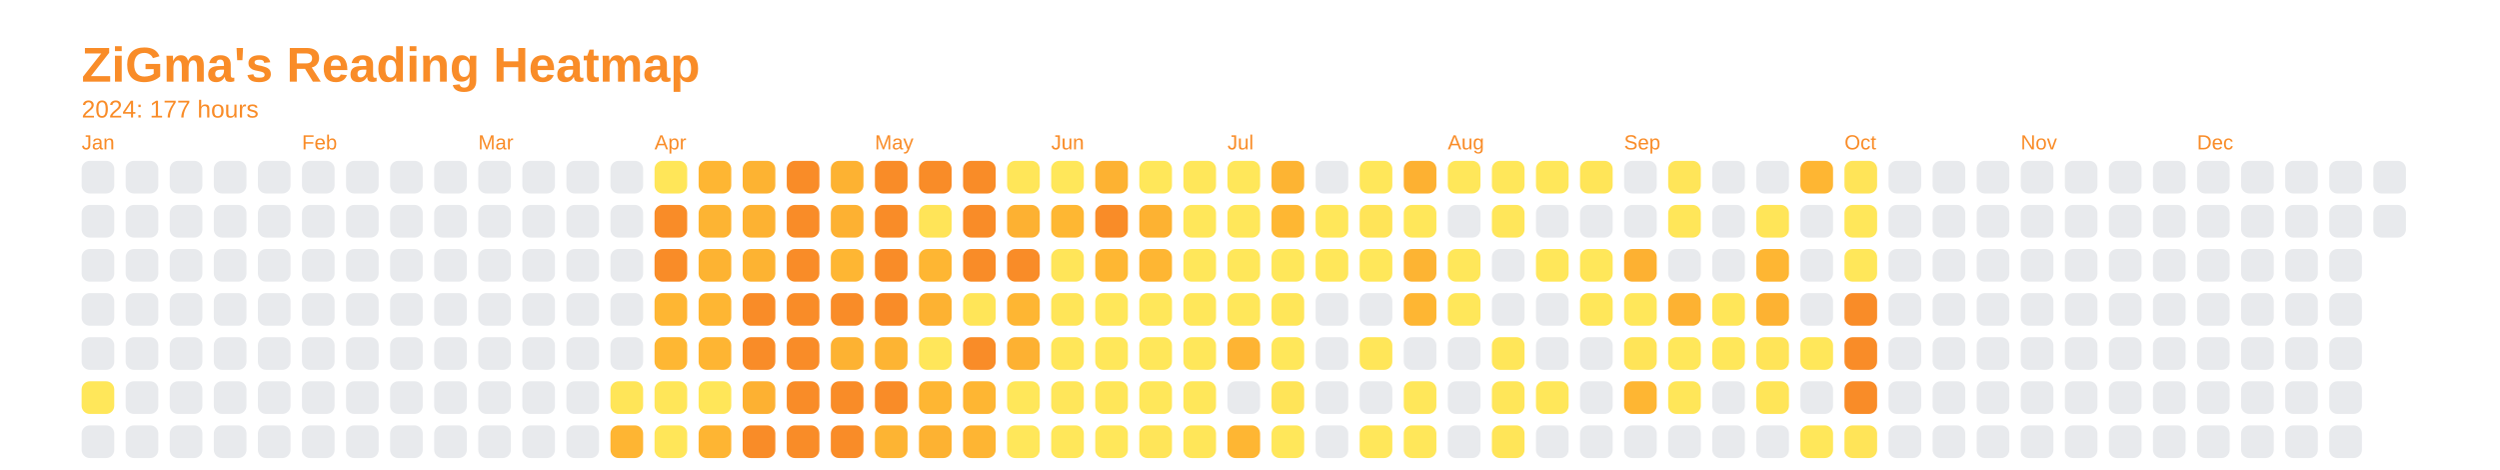
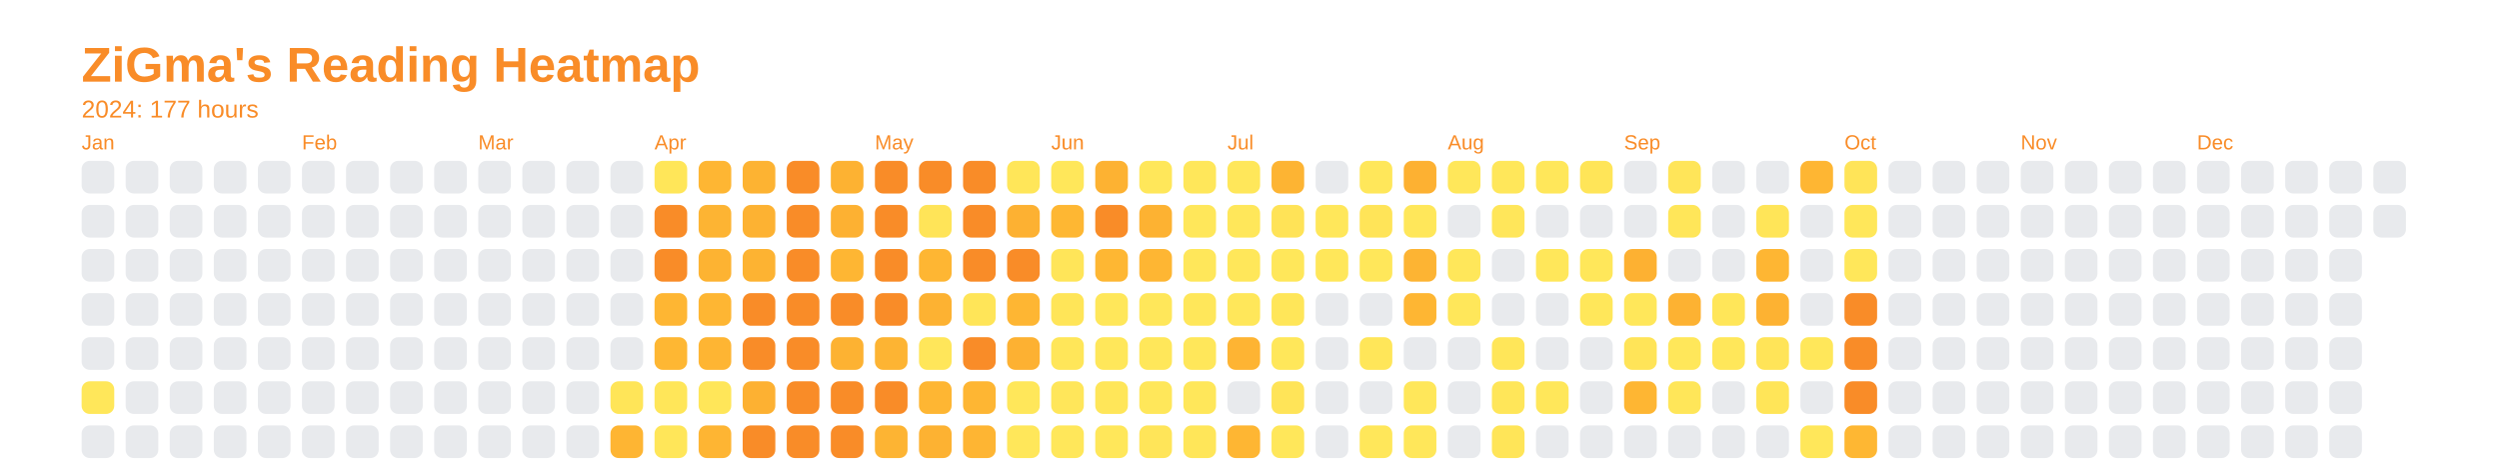
<svg xmlns="http://www.w3.org/2000/svg" baseProfile="full" height="57.5mm" version="1.1" viewBox="0,0,306.2,57.5" width="306.2mm">
  <defs />
  <rect fill="none" height="57.5" width="306.2" x="0" y="0" />
  <text fill="#f98c28" style="font-size:6px; font-family:Arial; font-weight:bold;" x="10" y="10">ZiGma's Reading Heatmap</text>
  <text fill="#f98c28" style="font-size:3px; font-family:Arial;" x="10" y="14.4">2024: 177 hours</text>
  <text fill="#f98c28" style="font-size:2.5px; font-family:Arial" x="10" y="18.3">Jan</text>
  <rect fill="#e8eaed" height="4" rx="1" ry="1" width="4" x="10" y="19.7" />
  <rect fill="#e8eaed" height="4" rx="1" ry="1" width="4" x="10" y="25.1" />
  <rect fill="#e8eaed" height="4" rx="1" ry="1" width="4" x="10" y="30.5" />
  <rect fill="#e8eaed" height="4" rx="1" ry="1" width="4" x="10" y="35.9" />
  <rect fill="#e8eaed" height="4" rx="1" ry="1" width="4" x="10" y="41.3" />
  <rect fill="#ffe75a" height="4" rx="1" ry="1" width="4" x="10" y="46.7" />
  <rect fill="#e8eaed" height="4" rx="1" ry="1" width="4" x="10" y="52.1" />
  <rect fill="#e8eaed" height="4" rx="1" ry="1" width="4" x="15.4" y="19.7" />
  <rect fill="#e8eaed" height="4" rx="1" ry="1" width="4" x="15.4" y="25.1" />
  <rect fill="#e8eaed" height="4" rx="1" ry="1" width="4" x="15.4" y="30.5" />
  <rect fill="#e8eaed" height="4" rx="1" ry="1" width="4" x="15.4" y="35.9" />
  <rect fill="#e8eaed" height="4" rx="1" ry="1" width="4" x="15.4" y="41.3" />
  <rect fill="#e8eaed" height="4" rx="1" ry="1" width="4" x="15.4" y="46.7" />
  <rect fill="#e8eaed" height="4" rx="1" ry="1" width="4" x="15.4" y="52.1" />
  <rect fill="#e8eaed" height="4" rx="1" ry="1" width="4" x="20.8" y="19.7" />
  <rect fill="#e8eaed" height="4" rx="1" ry="1" width="4" x="20.8" y="25.1" />
  <rect fill="#e8eaed" height="4" rx="1" ry="1" width="4" x="20.8" y="30.5" />
  <rect fill="#e8eaed" height="4" rx="1" ry="1" width="4" x="20.8" y="35.9" />
  <rect fill="#e8eaed" height="4" rx="1" ry="1" width="4" x="20.8" y="41.3" />
  <rect fill="#e8eaed" height="4" rx="1" ry="1" width="4" x="20.8" y="46.7" />
  <rect fill="#e8eaed" height="4" rx="1" ry="1" width="4" x="20.8" y="52.1" />
  <rect fill="#e8eaed" height="4" rx="1" ry="1" width="4" x="26.2" y="19.7" />
  <rect fill="#e8eaed" height="4" rx="1" ry="1" width="4" x="26.2" y="25.1" />
  <rect fill="#e8eaed" height="4" rx="1" ry="1" width="4" x="26.2" y="30.5" />
  <rect fill="#e8eaed" height="4" rx="1" ry="1" width="4" x="26.2" y="35.9" />
  <rect fill="#e8eaed" height="4" rx="1" ry="1" width="4" x="26.2" y="41.3" />
  <rect fill="#e8eaed" height="4" rx="1" ry="1" width="4" x="26.2" y="46.7" />
  <rect fill="#e8eaed" height="4" rx="1" ry="1" width="4" x="26.2" y="52.1" />
  <rect fill="#e8eaed" height="4" rx="1" ry="1" width="4" x="31.6" y="19.7" />
  <rect fill="#e8eaed" height="4" rx="1" ry="1" width="4" x="31.6" y="25.1" />
  <rect fill="#e8eaed" height="4" rx="1" ry="1" width="4" x="31.6" y="30.5" />
  <rect fill="#e8eaed" height="4" rx="1" ry="1" width="4" x="31.6" y="35.9" />
  <rect fill="#e8eaed" height="4" rx="1" ry="1" width="4" x="31.6" y="41.3" />
  <rect fill="#e8eaed" height="4" rx="1" ry="1" width="4" x="31.6" y="46.7" />
  <rect fill="#e8eaed" height="4" rx="1" ry="1" width="4" x="31.6" y="52.1" />
  <text fill="#f98c28" style="font-size:2.5px; font-family:Arial" x="37.0" y="18.3">Feb</text>
  <rect fill="#e8eaed" height="4" rx="1" ry="1" width="4" x="37.0" y="19.7" />
  <rect fill="#e8eaed" height="4" rx="1" ry="1" width="4" x="37.0" y="25.1" />
  <rect fill="#e8eaed" height="4" rx="1" ry="1" width="4" x="37.0" y="30.5" />
  <rect fill="#e8eaed" height="4" rx="1" ry="1" width="4" x="37.0" y="35.9" />
  <rect fill="#e8eaed" height="4" rx="1" ry="1" width="4" x="37.0" y="41.3" />
  <rect fill="#e8eaed" height="4" rx="1" ry="1" width="4" x="37.0" y="46.7" />
  <rect fill="#e8eaed" height="4" rx="1" ry="1" width="4" x="37.0" y="52.1" />
  <rect fill="#e8eaed" height="4" rx="1" ry="1" width="4" x="42.4" y="19.7" />
  <rect fill="#e8eaed" height="4" rx="1" ry="1" width="4" x="42.4" y="25.1" />
  <rect fill="#e8eaed" height="4" rx="1" ry="1" width="4" x="42.4" y="30.5" />
  <rect fill="#e8eaed" height="4" rx="1" ry="1" width="4" x="42.4" y="35.9" />
  <rect fill="#e8eaed" height="4" rx="1" ry="1" width="4" x="42.4" y="41.3" />
  <rect fill="#e8eaed" height="4" rx="1" ry="1" width="4" x="42.4" y="46.7" />
  <rect fill="#e8eaed" height="4" rx="1" ry="1" width="4" x="42.4" y="52.1" />
  <rect fill="#e8eaed" height="4" rx="1" ry="1" width="4" x="47.8" y="19.7" />
  <rect fill="#e8eaed" height="4" rx="1" ry="1" width="4" x="47.8" y="25.1" />
  <rect fill="#e8eaed" height="4" rx="1" ry="1" width="4" x="47.8" y="30.5" />
  <rect fill="#e8eaed" height="4" rx="1" ry="1" width="4" x="47.8" y="35.9" />
  <rect fill="#e8eaed" height="4" rx="1" ry="1" width="4" x="47.8" y="41.3" />
  <rect fill="#e8eaed" height="4" rx="1" ry="1" width="4" x="47.8" y="46.7" />
  <rect fill="#e8eaed" height="4" rx="1" ry="1" width="4" x="47.8" y="52.1" />
  <rect fill="#e8eaed" height="4" rx="1" ry="1" width="4" x="53.2" y="19.7" />
  <rect fill="#e8eaed" height="4" rx="1" ry="1" width="4" x="53.2" y="25.1" />
  <rect fill="#e8eaed" height="4" rx="1" ry="1" width="4" x="53.2" y="30.5" />
  <rect fill="#e8eaed" height="4" rx="1" ry="1" width="4" x="53.2" y="35.9" />
  <rect fill="#e8eaed" height="4" rx="1" ry="1" width="4" x="53.2" y="41.3" />
  <rect fill="#e8eaed" height="4" rx="1" ry="1" width="4" x="53.2" y="46.7" />
  <rect fill="#e8eaed" height="4" rx="1" ry="1" width="4" x="53.2" y="52.1" />
  <text fill="#f98c28" style="font-size:2.5px; font-family:Arial" x="58.6" y="18.3">Mar</text>
  <rect fill="#e8eaed" height="4" rx="1" ry="1" width="4" x="58.6" y="19.7" />
  <rect fill="#e8eaed" height="4" rx="1" ry="1" width="4" x="58.6" y="25.1" />
  <rect fill="#e8eaed" height="4" rx="1" ry="1" width="4" x="58.6" y="30.5" />
  <rect fill="#e8eaed" height="4" rx="1" ry="1" width="4" x="58.6" y="35.9" />
  <rect fill="#e8eaed" height="4" rx="1" ry="1" width="4" x="58.6" y="41.3" />
  <rect fill="#e8eaed" height="4" rx="1" ry="1" width="4" x="58.6" y="46.7" />
  <rect fill="#e8eaed" height="4" rx="1" ry="1" width="4" x="58.6" y="52.1" />
  <rect fill="#e8eaed" height="4" rx="1" ry="1" width="4" x="64" y="19.7" />
  <rect fill="#e8eaed" height="4" rx="1" ry="1" width="4" x="64" y="25.1" />
  <rect fill="#e8eaed" height="4" rx="1" ry="1" width="4" x="64" y="30.5" />
  <rect fill="#e8eaed" height="4" rx="1" ry="1" width="4" x="64" y="35.9" />
  <rect fill="#e8eaed" height="4" rx="1" ry="1" width="4" x="64" y="41.3" />
  <rect fill="#e8eaed" height="4" rx="1" ry="1" width="4" x="64" y="46.7" />
  <rect fill="#e8eaed" height="4" rx="1" ry="1" width="4" x="64" y="52.1" />
  <rect fill="#e8eaed" height="4" rx="1" ry="1" width="4" x="69.4" y="19.7" />
  <rect fill="#e8eaed" height="4" rx="1" ry="1" width="4" x="69.4" y="25.1" />
  <rect fill="#e8eaed" height="4" rx="1" ry="1" width="4" x="69.4" y="30.5" />
  <rect fill="#e8eaed" height="4" rx="1" ry="1" width="4" x="69.4" y="35.9" />
  <rect fill="#e8eaed" height="4" rx="1" ry="1" width="4" x="69.4" y="41.3" />
  <rect fill="#e8eaed" height="4" rx="1" ry="1" width="4" x="69.4" y="46.7" />
  <rect fill="#e8eaed" height="4" rx="1" ry="1" width="4" x="69.4" y="52.1" />
  <rect fill="#e8eaed" height="4" rx="1" ry="1" width="4" x="74.8" y="19.7" />
  <rect fill="#e8eaed" height="4" rx="1" ry="1" width="4" x="74.8" y="25.1" />
  <rect fill="#e8eaed" height="4" rx="1" ry="1" width="4" x="74.8" y="30.5" />
  <rect fill="#e8eaed" height="4" rx="1" ry="1" width="4" x="74.8" y="35.9" />
  <rect fill="#e8eaed" height="4" rx="1" ry="1" width="4" x="74.8" y="41.3" />
  <rect fill="#ffe558" height="4" rx="1" ry="1" width="4" x="74.8" y="46.7" />
  <rect fill="#feb533" height="4" rx="1" ry="1" width="4" x="74.8" y="52.1" />
  <text fill="#f98c28" style="font-size:2.5px; font-family:Arial" x="80.2" y="18.3">Apr</text>
  <rect fill="#ffe659" height="4" rx="1" ry="1" width="4" x="80.2" y="19.7" />
  <rect fill="#f98c28" height="4" rx="1" ry="1" width="4" x="80.2" y="25.1" />
  <rect fill="#f98c28" height="4" rx="1" ry="1" width="4" x="80.2" y="30.5" />
  <rect fill="#feb633" height="4" rx="1" ry="1" width="4" x="80.2" y="35.9" />
  <rect fill="#feb733" height="4" rx="1" ry="1" width="4" x="80.2" y="41.3" />
  <rect fill="#ffe659" height="4" rx="1" ry="1" width="4" x="80.2" y="46.7" />
  <rect fill="#ffe659" height="4" rx="1" ry="1" width="4" x="80.2" y="52.1" />
  <rect fill="#feb633" height="4" rx="1" ry="1" width="4" x="85.6" y="19.7" />
  <rect fill="#fdb433" height="4" rx="1" ry="1" width="4" x="85.6" y="25.1" />
  <rect fill="#fdb332" height="4" rx="1" ry="1" width="4" x="85.6" y="30.5" />
  <rect fill="#feb633" height="4" rx="1" ry="1" width="4" x="85.6" y="35.9" />
  <rect fill="#feb533" height="4" rx="1" ry="1" width="4" x="85.6" y="41.3" />
  <rect fill="#ffe659" height="4" rx="1" ry="1" width="4" x="85.6" y="46.7" />
  <rect fill="#feb533" height="4" rx="1" ry="1" width="4" x="85.6" y="52.1" />
  <rect fill="#fdb332" height="4" rx="1" ry="1" width="4" x="91" y="19.7" />
  <rect fill="#fdb232" height="4" rx="1" ry="1" width="4" x="91" y="25.1" />
  <rect fill="#fdb332" height="4" rx="1" ry="1" width="4" x="91" y="30.5" />
  <rect fill="#f98c28" height="4" rx="1" ry="1" width="4" x="91" y="35.9" />
  <rect fill="#f98c28" height="4" rx="1" ry="1" width="4" x="91" y="41.3" />
  <rect fill="#fdb132" height="4" rx="1" ry="1" width="4" x="91" y="46.7" />
  <rect fill="#f98c28" height="4" rx="1" ry="1" width="4" x="91" y="52.1" />
  <rect fill="#f98c28" height="4" rx="1" ry="1" width="4" x="96.4" y="19.7" />
  <rect fill="#f98c28" height="4" rx="1" ry="1" width="4" x="96.4" y="25.1" />
  <rect fill="#f98c28" height="4" rx="1" ry="1" width="4" x="96.4" y="30.5" />
  <rect fill="#f98c28" height="4" rx="1" ry="1" width="4" x="96.4" y="35.9" />
  <rect fill="#f98c28" height="4" rx="1" ry="1" width="4" x="96.4" y="41.3" />
  <rect fill="#f98c28" height="4" rx="1" ry="1" width="4" x="96.4" y="46.7" />
  <rect fill="#f98c28" height="4" rx="1" ry="1" width="4" x="96.4" y="52.1" />
  <rect fill="#fdb232" height="4" rx="1" ry="1" width="4" x="101.8" y="19.7" />
  <rect fill="#fdb132" height="4" rx="1" ry="1" width="4" x="101.8" y="25.1" />
  <rect fill="#feb633" height="4" rx="1" ry="1" width="4" x="101.8" y="30.5" />
  <rect fill="#f98c28" height="4" rx="1" ry="1" width="4" x="101.8" y="35.9" />
  <rect fill="#fdb232" height="4" rx="1" ry="1" width="4" x="101.8" y="41.3" />
  <rect fill="#f98c28" height="4" rx="1" ry="1" width="4" x="101.8" y="46.7" />
  <rect fill="#f98c28" height="4" rx="1" ry="1" width="4" x="101.8" y="52.1" />
  <text fill="#f98c28" style="font-size:2.5px; font-family:Arial" x="107.2" y="18.3">May</text>
  <rect fill="#f98c28" height="4" rx="1" ry="1" width="4" x="107.2" y="19.7" />
  <rect fill="#f98c28" height="4" rx="1" ry="1" width="4" x="107.2" y="25.1" />
  <rect fill="#f98c28" height="4" rx="1" ry="1" width="4" x="107.2" y="30.5" />
  <rect fill="#f98c28" height="4" rx="1" ry="1" width="4" x="107.2" y="35.9" />
  <rect fill="#fdb433" height="4" rx="1" ry="1" width="4" x="107.2" y="41.3" />
  <rect fill="#f98c28" height="4" rx="1" ry="1" width="4" x="107.2" y="46.7" />
  <rect fill="#fdb433" height="4" rx="1" ry="1" width="4" x="107.2" y="52.1" />
  <rect fill="#f98c28" height="4" rx="1" ry="1" width="4" x="112.6" y="19.7" />
  <rect fill="#ffe458" height="4" rx="1" ry="1" width="4" x="112.6" y="25.1" />
  <rect fill="#feb633" height="4" rx="1" ry="1" width="4" x="112.6" y="30.5" />
  <rect fill="#fdb232" height="4" rx="1" ry="1" width="4" x="112.6" y="35.9" />
  <rect fill="#ffe65a" height="4" rx="1" ry="1" width="4" x="112.6" y="41.3" />
  <rect fill="#feb633" height="4" rx="1" ry="1" width="4" x="112.6" y="46.7" />
  <rect fill="#fdb232" height="4" rx="1" ry="1" width="4" x="112.6" y="52.1" />
  <rect fill="#f98c28" height="4" rx="1" ry="1" width="4" x="118" y="19.7" />
  <rect fill="#f98c28" height="4" rx="1" ry="1" width="4" x="118" y="25.1" />
  <rect fill="#f98c28" height="4" rx="1" ry="1" width="4" x="118" y="30.5" />
  <rect fill="#ffe558" height="4" rx="1" ry="1" width="4" x="118" y="35.9" />
  <rect fill="#f98c28" height="4" rx="1" ry="1" width="4" x="118" y="41.3" />
  <rect fill="#feb633" height="4" rx="1" ry="1" width="4" x="118" y="46.7" />
  <rect fill="#feb533" height="4" rx="1" ry="1" width="4" x="118" y="52.1" />
  <rect fill="#ffe659" height="4" rx="1" ry="1" width="4" x="123.4" y="19.7" />
  <rect fill="#fdb132" height="4" rx="1" ry="1" width="4" x="123.4" y="25.1" />
  <rect fill="#f98c28" height="4" rx="1" ry="1" width="4" x="123.4" y="30.5" />
  <rect fill="#feb633" height="4" rx="1" ry="1" width="4" x="123.4" y="35.9" />
  <rect fill="#fdb132" height="4" rx="1" ry="1" width="4" x="123.4" y="41.3" />
  <rect fill="#ffe75a" height="4" rx="1" ry="1" width="4" x="123.4" y="46.7" />
  <rect fill="#ffe75a" height="4" rx="1" ry="1" width="4" x="123.4" y="52.1" />
  <text fill="#f98c28" style="font-size:2.5px; font-family:Arial" x="128.8" y="18.3">Jun</text>
  <rect fill="#ffe75a" height="4" rx="1" ry="1" width="4" x="128.8" y="19.7" />
  <rect fill="#feb733" height="4" rx="1" ry="1" width="4" x="128.8" y="25.1" />
  <rect fill="#ffe559" height="4" rx="1" ry="1" width="4" x="128.8" y="30.5" />
  <rect fill="#ffe558" height="4" rx="1" ry="1" width="4" x="128.8" y="35.9" />
  <rect fill="#ffe659" height="4" rx="1" ry="1" width="4" x="128.8" y="41.3" />
  <rect fill="#ffe65a" height="4" rx="1" ry="1" width="4" x="128.8" y="46.7" />
  <rect fill="#ffe75a" height="4" rx="1" ry="1" width="4" x="128.8" y="52.1" />
  <rect fill="#fdb232" height="4" rx="1" ry="1" width="4" x="134.2" y="19.7" />
  <rect fill="#f98c28" height="4" rx="1" ry="1" width="4" x="134.2" y="25.1" />
  <rect fill="#feb733" height="4" rx="1" ry="1" width="4" x="134.2" y="30.5" />
  <rect fill="#ffe75a" height="4" rx="1" ry="1" width="4" x="134.2" y="35.9" />
  <rect fill="#ffe75a" height="4" rx="1" ry="1" width="4" x="134.2" y="41.3" />
  <rect fill="#ffe659" height="4" rx="1" ry="1" width="4" x="134.2" y="46.7" />
  <rect fill="#ffe75a" height="4" rx="1" ry="1" width="4" x="134.2" y="52.1" />
  <rect fill="#ffe75a" height="4" rx="1" ry="1" width="4" x="139.6" y="19.7" />
  <rect fill="#fdb232" height="4" rx="1" ry="1" width="4" x="139.6" y="25.1" />
  <rect fill="#feb633" height="4" rx="1" ry="1" width="4" x="139.6" y="30.5" />
  <rect fill="#ffe75a" height="4" rx="1" ry="1" width="4" x="139.6" y="35.9" />
  <rect fill="#ffe75a" height="4" rx="1" ry="1" width="4" x="139.6" y="41.3" />
  <rect fill="#ffe75a" height="4" rx="1" ry="1" width="4" x="139.6" y="46.7" />
  <rect fill="#ffe559" height="4" rx="1" ry="1" width="4" x="139.6" y="52.1" />
  <rect fill="#ffe75a" height="4" rx="1" ry="1" width="4" x="145" y="19.7" />
  <rect fill="#ffe75a" height="4" rx="1" ry="1" width="4" x="145" y="25.1" />
  <rect fill="#ffe75a" height="4" rx="1" ry="1" width="4" x="145" y="30.5" />
  <rect fill="#ffe75a" height="4" rx="1" ry="1" width="4" x="145" y="35.9" />
  <rect fill="#ffe75a" height="4" rx="1" ry="1" width="4" x="145" y="41.3" />
  <rect fill="#ffe75a" height="4" rx="1" ry="1" width="4" x="145" y="46.7" />
  <rect fill="#ffe659" height="4" rx="1" ry="1" width="4" x="145" y="52.1" />
  <text fill="#f98c28" style="font-size:2.5px; font-family:Arial" x="150.4" y="18.3">Jul</text>
  <rect fill="#ffe75a" height="4" rx="1" ry="1" width="4" x="150.4" y="19.7" />
  <rect fill="#ffe75a" height="4" rx="1" ry="1" width="4" x="150.4" y="25.1" />
  <rect fill="#ffe75a" height="4" rx="1" ry="1" width="4" x="150.4" y="30.5" />
  <rect fill="#ffe75a" height="4" rx="1" ry="1" width="4" x="150.4" y="35.9" />
  <rect fill="#feb433" height="4" rx="1" ry="1" width="4" x="150.4" y="41.3" />
  <rect fill="#e8eaed" height="4" rx="1" ry="1" width="4" x="150.4" y="46.7" />
  <rect fill="#feb633" height="4" rx="1" ry="1" width="4" x="150.4" y="52.1" />
  <rect fill="#fdb433" height="4" rx="1" ry="1" width="4" x="155.8" y="19.7" />
-   <rect fill="#feb733" height="4" rx="1" ry="1" width="4" x="155.8" y="25.1" />
+   <rect fill="#ffe357" height="4" rx="1" ry="1" width="4" x="155.8" y="25.1" />
  <rect fill="#ffe75a" height="4" rx="1" ry="1" width="4" x="155.8" y="30.5" />
  <rect fill="#ffe659" height="4" rx="1" ry="1" width="4" x="155.8" y="35.9" />
  <rect fill="#ffe75a" height="4" rx="1" ry="1" width="4" x="155.8" y="41.3" />
  <rect fill="#ffe458" height="4" rx="1" ry="1" width="4" x="155.8" y="46.7" />
  <rect fill="#ffe75a" height="4" rx="1" ry="1" width="4" x="155.8" y="52.1" />
  <rect fill="#e8eaed" height="4" rx="1" ry="1" width="4" x="161.2" y="19.7" />
  <rect fill="#ffe75a" height="4" rx="1" ry="1" width="4" x="161.2" y="25.1" />
  <rect fill="#ffe75a" height="4" rx="1" ry="1" width="4" x="161.2" y="30.5" />
  <rect fill="#e8eaed" height="4" rx="1" ry="1" width="4" x="161.2" y="35.9" />
  <rect fill="#e8eaed" height="4" rx="1" ry="1" width="4" x="161.2" y="41.3" />
  <rect fill="#e8eaed" height="4" rx="1" ry="1" width="4" x="161.2" y="46.7" />
  <rect fill="#e8eaed" height="4" rx="1" ry="1" width="4" x="161.2" y="52.1" />
  <rect fill="#ffe75a" height="4" rx="1" ry="1" width="4" x="166.6" y="19.7" />
  <rect fill="#ffe458" height="4" rx="1" ry="1" width="4" x="166.6" y="25.1" />
  <rect fill="#ffe75a" height="4" rx="1" ry="1" width="4" x="166.6" y="30.5" />
  <rect fill="#e8eaed" height="4" rx="1" ry="1" width="4" x="166.6" y="35.9" />
  <rect fill="#ffe659" height="4" rx="1" ry="1" width="4" x="166.6" y="41.3" />
  <rect fill="#e8eaed" height="4" rx="1" ry="1" width="4" x="166.6" y="46.7" />
  <rect fill="#ffe75a" height="4" rx="1" ry="1" width="4" x="166.6" y="52.1" />
  <rect fill="#fdb132" height="4" rx="1" ry="1" width="4" x="172" y="19.7" />
  <rect fill="#ffe75a" height="4" rx="1" ry="1" width="4" x="172" y="25.1" />
  <rect fill="#fdb433" height="4" rx="1" ry="1" width="4" x="172" y="30.5" />
  <rect fill="#feb633" height="4" rx="1" ry="1" width="4" x="172" y="35.9" />
  <rect fill="#e8eaed" height="4" rx="1" ry="1" width="4" x="172" y="41.3" />
  <rect fill="#ffe75a" height="4" rx="1" ry="1" width="4" x="172" y="46.7" />
  <rect fill="#ffe75a" height="4" rx="1" ry="1" width="4" x="172" y="52.1" />
  <text fill="#f98c28" style="font-size:2.5px; font-family:Arial" x="177.4" y="18.3">Aug</text>
  <rect fill="#ffe75a" height="4" rx="1" ry="1" width="4" x="177.4" y="19.7" />
  <rect fill="#e8eaed" height="4" rx="1" ry="1" width="4" x="177.4" y="25.1" />
  <rect fill="#ffe75a" height="4" rx="1" ry="1" width="4" x="177.4" y="30.5" />
  <rect fill="#ffe75a" height="4" rx="1" ry="1" width="4" x="177.4" y="35.9" />
  <rect fill="#e8eaed" height="4" rx="1" ry="1" width="4" x="177.4" y="41.3" />
  <rect fill="#e8eaed" height="4" rx="1" ry="1" width="4" x="177.4" y="46.7" />
  <rect fill="#e8eaed" height="4" rx="1" ry="1" width="4" x="177.4" y="52.1" />
  <rect fill="#ffe75a" height="4" rx="1" ry="1" width="4" x="182.8" y="19.7" />
  <rect fill="#ffe65a" height="4" rx="1" ry="1" width="4" x="182.8" y="25.1" />
  <rect fill="#e8eaed" height="4" rx="1" ry="1" width="4" x="182.8" y="30.5" />
  <rect fill="#e8eaed" height="4" rx="1" ry="1" width="4" x="182.8" y="35.9" />
  <rect fill="#ffe659" height="4" rx="1" ry="1" width="4" x="182.8" y="41.3" />
  <rect fill="#ffe659" height="4" rx="1" ry="1" width="4" x="182.8" y="46.7" />
  <rect fill="#ffe558" height="4" rx="1" ry="1" width="4" x="182.8" y="52.1" />
  <rect fill="#ffe75a" height="4" rx="1" ry="1" width="4" x="188.2" y="19.7" />
  <rect fill="#e8eaed" height="4" rx="1" ry="1" width="4" x="188.2" y="25.1" />
  <rect fill="#ffe75a" height="4" rx="1" ry="1" width="4" x="188.2" y="30.5" />
  <rect fill="#e8eaed" height="4" rx="1" ry="1" width="4" x="188.2" y="35.9" />
  <rect fill="#e8eaed" height="4" rx="1" ry="1" width="4" x="188.2" y="41.3" />
  <rect fill="#ffe75a" height="4" rx="1" ry="1" width="4" x="188.2" y="46.7" />
  <rect fill="#e8eaed" height="4" rx="1" ry="1" width="4" x="188.2" y="52.1" />
  <rect fill="#ffe558" height="4" rx="1" ry="1" width="4" x="193.6" y="19.7" />
  <rect fill="#e8eaed" height="4" rx="1" ry="1" width="4" x="193.6" y="25.1" />
  <rect fill="#ffe75a" height="4" rx="1" ry="1" width="4" x="193.6" y="30.5" />
  <rect fill="#ffe75a" height="4" rx="1" ry="1" width="4" x="193.6" y="35.9" />
  <rect fill="#e8eaed" height="4" rx="1" ry="1" width="4" x="193.6" y="41.3" />
  <rect fill="#e8eaed" height="4" rx="1" ry="1" width="4" x="193.6" y="46.7" />
  <rect fill="#e8eaed" height="4" rx="1" ry="1" width="4" x="193.6" y="52.1" />
  <text fill="#f98c28" style="font-size:2.5px; font-family:Arial" x="199" y="18.3">Sep</text>
  <rect fill="#e8eaed" height="4" rx="1" ry="1" width="4" x="199" y="19.7" />
  <rect fill="#e8eaed" height="4" rx="1" ry="1" width="4" x="199" y="25.1" />
  <rect fill="#fdb132" height="4" rx="1" ry="1" width="4" x="199" y="30.5" />
  <rect fill="#ffe75a" height="4" rx="1" ry="1" width="4" x="199" y="35.9" />
  <rect fill="#ffe458" height="4" rx="1" ry="1" width="4" x="199" y="41.3" />
  <rect fill="#feb633" height="4" rx="1" ry="1" width="4" x="199" y="46.7" />
  <rect fill="#e8eaed" height="4" rx="1" ry="1" width="4" x="199" y="52.1" />
  <rect fill="#ffe559" height="4" rx="1" ry="1" width="4" x="204.4" y="19.7" />
  <rect fill="#ffe659" height="4" rx="1" ry="1" width="4" x="204.4" y="25.1" />
  <rect fill="#e8eaed" height="4" rx="1" ry="1" width="4" x="204.4" y="30.5" />
  <rect fill="#fdb232" height="4" rx="1" ry="1" width="4" x="204.4" y="35.9" />
  <rect fill="#ffe75a" height="4" rx="1" ry="1" width="4" x="204.4" y="41.3" />
  <rect fill="#ffe659" height="4" rx="1" ry="1" width="4" x="204.4" y="46.7" />
  <rect fill="#e8eaed" height="4" rx="1" ry="1" width="4" x="204.4" y="52.1" />
  <rect fill="#e8eaed" height="4" rx="1" ry="1" width="4" x="209.8" y="19.7" />
  <rect fill="#e8eaed" height="4" rx="1" ry="1" width="4" x="209.8" y="25.1" />
  <rect fill="#e8eaed" height="4" rx="1" ry="1" width="4" x="209.8" y="30.5" />
  <rect fill="#ffe659" height="4" rx="1" ry="1" width="4" x="209.8" y="35.9" />
  <rect fill="#ffe75a" height="4" rx="1" ry="1" width="4" x="209.8" y="41.3" />
  <rect fill="#e8eaed" height="4" rx="1" ry="1" width="4" x="209.8" y="46.7" />
  <rect fill="#e8eaed" height="4" rx="1" ry="1" width="4" x="209.8" y="52.1" />
  <rect fill="#e8eaed" height="4" rx="1" ry="1" width="4" x="215.2" y="19.7" />
  <rect fill="#ffe558" height="4" rx="1" ry="1" width="4" x="215.2" y="25.1" />
  <rect fill="#feb633" height="4" rx="1" ry="1" width="4" x="215.2" y="30.5" />
  <rect fill="#fdb232" height="4" rx="1" ry="1" width="4" x="215.2" y="35.9" />
  <rect fill="#ffe458" height="4" rx="1" ry="1" width="4" x="215.2" y="41.3" />
  <rect fill="#ffe558" height="4" rx="1" ry="1" width="4" x="215.2" y="46.7" />
  <rect fill="#e8eaed" height="4" rx="1" ry="1" width="4" x="215.2" y="52.1" />
  <rect fill="#feb633" height="4" rx="1" ry="1" width="4" x="220.6" y="19.7" />
  <rect fill="#e8eaed" height="4" rx="1" ry="1" width="4" x="220.6" y="25.1" />
  <rect fill="#e8eaed" height="4" rx="1" ry="1" width="4" x="220.6" y="30.5" />
  <rect fill="#e8eaed" height="4" rx="1" ry="1" width="4" x="220.6" y="35.9" />
  <rect fill="#ffe75a" height="4" rx="1" ry="1" width="4" x="220.6" y="41.3" />
  <rect fill="#e8eaed" height="4" rx="1" ry="1" width="4" x="220.6" y="46.7" />
  <rect fill="#ffe75a" height="4" rx="1" ry="1" width="4" x="220.6" y="52.1" />
  <text fill="#f98c28" style="font-size:2.5px; font-family:Arial" x="226" y="18.3">Oct</text>
  <rect fill="#ffe458" height="4" rx="1" ry="1" width="4" x="226" y="19.7" />
  <rect fill="#ffe75a" height="4" rx="1" ry="1" width="4" x="226" y="25.1" />
  <rect fill="#ffe75a" height="4" rx="1" ry="1" width="4" x="226" y="30.5" />
  <rect fill="#f98c28" height="4" rx="1" ry="1" width="4" x="226" y="35.9" />
  <rect fill="#f98c28" height="4" rx="1" ry="1" width="4" x="226" y="41.3" />
  <rect fill="#f98c28" height="4" rx="1" ry="1" width="4" x="226" y="46.7" />
-   <rect fill="#ffe458" height="4" rx="1" ry="1" width="4" x="226" y="52.1" />
+   <rect fill="#feb733" height="4" rx="1" ry="1" width="4" x="226" y="52.1" />
  <rect fill="#e8eaed" height="4" rx="1" ry="1" width="4" x="231.4" y="19.7" />
  <rect fill="#e8eaed" height="4" rx="1" ry="1" width="4" x="231.4" y="25.1" />
  <rect fill="#e8eaed" height="4" rx="1" ry="1" width="4" x="231.4" y="30.5" />
  <rect fill="#e8eaed" height="4" rx="1" ry="1" width="4" x="231.4" y="35.9" />
  <rect fill="#e8eaed" height="4" rx="1" ry="1" width="4" x="231.4" y="41.3" />
  <rect fill="#e8eaed" height="4" rx="1" ry="1" width="4" x="231.4" y="46.7" />
  <rect fill="#e8eaed" height="4" rx="1" ry="1" width="4" x="231.4" y="52.1" />
  <rect fill="#e8eaed" height="4" rx="1" ry="1" width="4" x="236.8" y="19.7" />
  <rect fill="#e8eaed" height="4" rx="1" ry="1" width="4" x="236.8" y="25.1" />
  <rect fill="#e8eaed" height="4" rx="1" ry="1" width="4" x="236.8" y="30.5" />
  <rect fill="#e8eaed" height="4" rx="1" ry="1" width="4" x="236.8" y="35.9" />
  <rect fill="#e8eaed" height="4" rx="1" ry="1" width="4" x="236.8" y="41.3" />
  <rect fill="#e8eaed" height="4" rx="1" ry="1" width="4" x="236.8" y="46.7" />
  <rect fill="#e8eaed" height="4" rx="1" ry="1" width="4" x="236.8" y="52.1" />
  <rect fill="#e8eaed" height="4" rx="1" ry="1" width="4" x="242.2" y="19.7" />
  <rect fill="#e8eaed" height="4" rx="1" ry="1" width="4" x="242.2" y="25.1" />
  <rect fill="#e8eaed" height="4" rx="1" ry="1" width="4" x="242.2" y="30.5" />
  <rect fill="#e8eaed" height="4" rx="1" ry="1" width="4" x="242.2" y="35.9" />
  <rect fill="#e8eaed" height="4" rx="1" ry="1" width="4" x="242.2" y="41.3" />
  <rect fill="#e8eaed" height="4" rx="1" ry="1" width="4" x="242.2" y="46.7" />
  <rect fill="#e8eaed" height="4" rx="1" ry="1" width="4" x="242.2" y="52.1" />
  <text fill="#f98c28" style="font-size:2.5px; font-family:Arial" x="247.6" y="18.3">Nov</text>
  <rect fill="#e8eaed" height="4" rx="1" ry="1" width="4" x="247.6" y="19.7" />
  <rect fill="#e8eaed" height="4" rx="1" ry="1" width="4" x="247.6" y="25.1" />
  <rect fill="#e8eaed" height="4" rx="1" ry="1" width="4" x="247.6" y="30.5" />
  <rect fill="#e8eaed" height="4" rx="1" ry="1" width="4" x="247.6" y="35.9" />
  <rect fill="#e8eaed" height="4" rx="1" ry="1" width="4" x="247.6" y="41.3" />
  <rect fill="#e8eaed" height="4" rx="1" ry="1" width="4" x="247.6" y="46.7" />
  <rect fill="#e8eaed" height="4" rx="1" ry="1" width="4" x="247.6" y="52.1" />
  <rect fill="#e8eaed" height="4" rx="1" ry="1" width="4" x="253" y="19.7" />
  <rect fill="#e8eaed" height="4" rx="1" ry="1" width="4" x="253" y="25.1" />
  <rect fill="#e8eaed" height="4" rx="1" ry="1" width="4" x="253" y="30.5" />
  <rect fill="#e8eaed" height="4" rx="1" ry="1" width="4" x="253" y="35.9" />
  <rect fill="#e8eaed" height="4" rx="1" ry="1" width="4" x="253" y="41.3" />
  <rect fill="#e8eaed" height="4" rx="1" ry="1" width="4" x="253" y="46.7" />
  <rect fill="#e8eaed" height="4" rx="1" ry="1" width="4" x="253" y="52.1" />
  <rect fill="#e8eaed" height="4" rx="1" ry="1" width="4" x="258.4" y="19.7" />
  <rect fill="#e8eaed" height="4" rx="1" ry="1" width="4" x="258.4" y="25.1" />
  <rect fill="#e8eaed" height="4" rx="1" ry="1" width="4" x="258.4" y="30.5" />
  <rect fill="#e8eaed" height="4" rx="1" ry="1" width="4" x="258.4" y="35.9" />
  <rect fill="#e8eaed" height="4" rx="1" ry="1" width="4" x="258.4" y="41.3" />
  <rect fill="#e8eaed" height="4" rx="1" ry="1" width="4" x="258.4" y="46.7" />
  <rect fill="#e8eaed" height="4" rx="1" ry="1" width="4" x="258.4" y="52.1" />
  <rect fill="#e8eaed" height="4" rx="1" ry="1" width="4" x="263.8" y="19.7" />
  <rect fill="#e8eaed" height="4" rx="1" ry="1" width="4" x="263.8" y="25.1" />
  <rect fill="#e8eaed" height="4" rx="1" ry="1" width="4" x="263.8" y="30.5" />
  <rect fill="#e8eaed" height="4" rx="1" ry="1" width="4" x="263.8" y="35.9" />
  <rect fill="#e8eaed" height="4" rx="1" ry="1" width="4" x="263.8" y="41.3" />
  <rect fill="#e8eaed" height="4" rx="1" ry="1" width="4" x="263.8" y="46.7" />
  <rect fill="#e8eaed" height="4" rx="1" ry="1" width="4" x="263.8" y="52.1" />
  <text fill="#f98c28" style="font-size:2.5px; font-family:Arial" x="269.2" y="18.3">Dec</text>
  <rect fill="#e8eaed" height="4" rx="1" ry="1" width="4" x="269.2" y="19.7" />
  <rect fill="#e8eaed" height="4" rx="1" ry="1" width="4" x="269.2" y="25.1" />
  <rect fill="#e8eaed" height="4" rx="1" ry="1" width="4" x="269.2" y="30.5" />
  <rect fill="#e8eaed" height="4" rx="1" ry="1" width="4" x="269.2" y="35.9" />
  <rect fill="#e8eaed" height="4" rx="1" ry="1" width="4" x="269.2" y="41.3" />
  <rect fill="#e8eaed" height="4" rx="1" ry="1" width="4" x="269.2" y="46.7" />
  <rect fill="#e8eaed" height="4" rx="1" ry="1" width="4" x="269.2" y="52.1" />
  <rect fill="#e8eaed" height="4" rx="1" ry="1" width="4" x="274.6" y="19.7" />
  <rect fill="#e8eaed" height="4" rx="1" ry="1" width="4" x="274.6" y="25.1" />
  <rect fill="#e8eaed" height="4" rx="1" ry="1" width="4" x="274.6" y="30.5" />
  <rect fill="#e8eaed" height="4" rx="1" ry="1" width="4" x="274.6" y="35.9" />
  <rect fill="#e8eaed" height="4" rx="1" ry="1" width="4" x="274.6" y="41.3" />
  <rect fill="#e8eaed" height="4" rx="1" ry="1" width="4" x="274.6" y="46.7" />
  <rect fill="#e8eaed" height="4" rx="1" ry="1" width="4" x="274.6" y="52.1" />
  <rect fill="#e8eaed" height="4" rx="1" ry="1" width="4" x="280" y="19.7" />
  <rect fill="#e8eaed" height="4" rx="1" ry="1" width="4" x="280" y="25.1" />
  <rect fill="#e8eaed" height="4" rx="1" ry="1" width="4" x="280" y="30.5" />
  <rect fill="#e8eaed" height="4" rx="1" ry="1" width="4" x="280" y="35.9" />
  <rect fill="#e8eaed" height="4" rx="1" ry="1" width="4" x="280" y="41.3" />
  <rect fill="#e8eaed" height="4" rx="1" ry="1" width="4" x="280" y="46.7" />
  <rect fill="#e8eaed" height="4" rx="1" ry="1" width="4" x="280" y="52.1" />
  <rect fill="#e8eaed" height="4" rx="1" ry="1" width="4" x="285.4" y="19.7" />
  <rect fill="#e8eaed" height="4" rx="1" ry="1" width="4" x="285.4" y="25.1" />
  <rect fill="#e8eaed" height="4" rx="1" ry="1" width="4" x="285.4" y="30.5" />
  <rect fill="#e8eaed" height="4" rx="1" ry="1" width="4" x="285.4" y="35.9" />
  <rect fill="#e8eaed" height="4" rx="1" ry="1" width="4" x="285.4" y="41.3" />
  <rect fill="#e8eaed" height="4" rx="1" ry="1" width="4" x="285.4" y="46.7" />
  <rect fill="#e8eaed" height="4" rx="1" ry="1" width="4" x="285.4" y="52.1" />
  <rect fill="#e8eaed" height="4" rx="1" ry="1" width="4" x="290.8" y="19.7" />
  <rect fill="#e8eaed" height="4" rx="1" ry="1" width="4" x="290.8" y="25.1" />
</svg>
